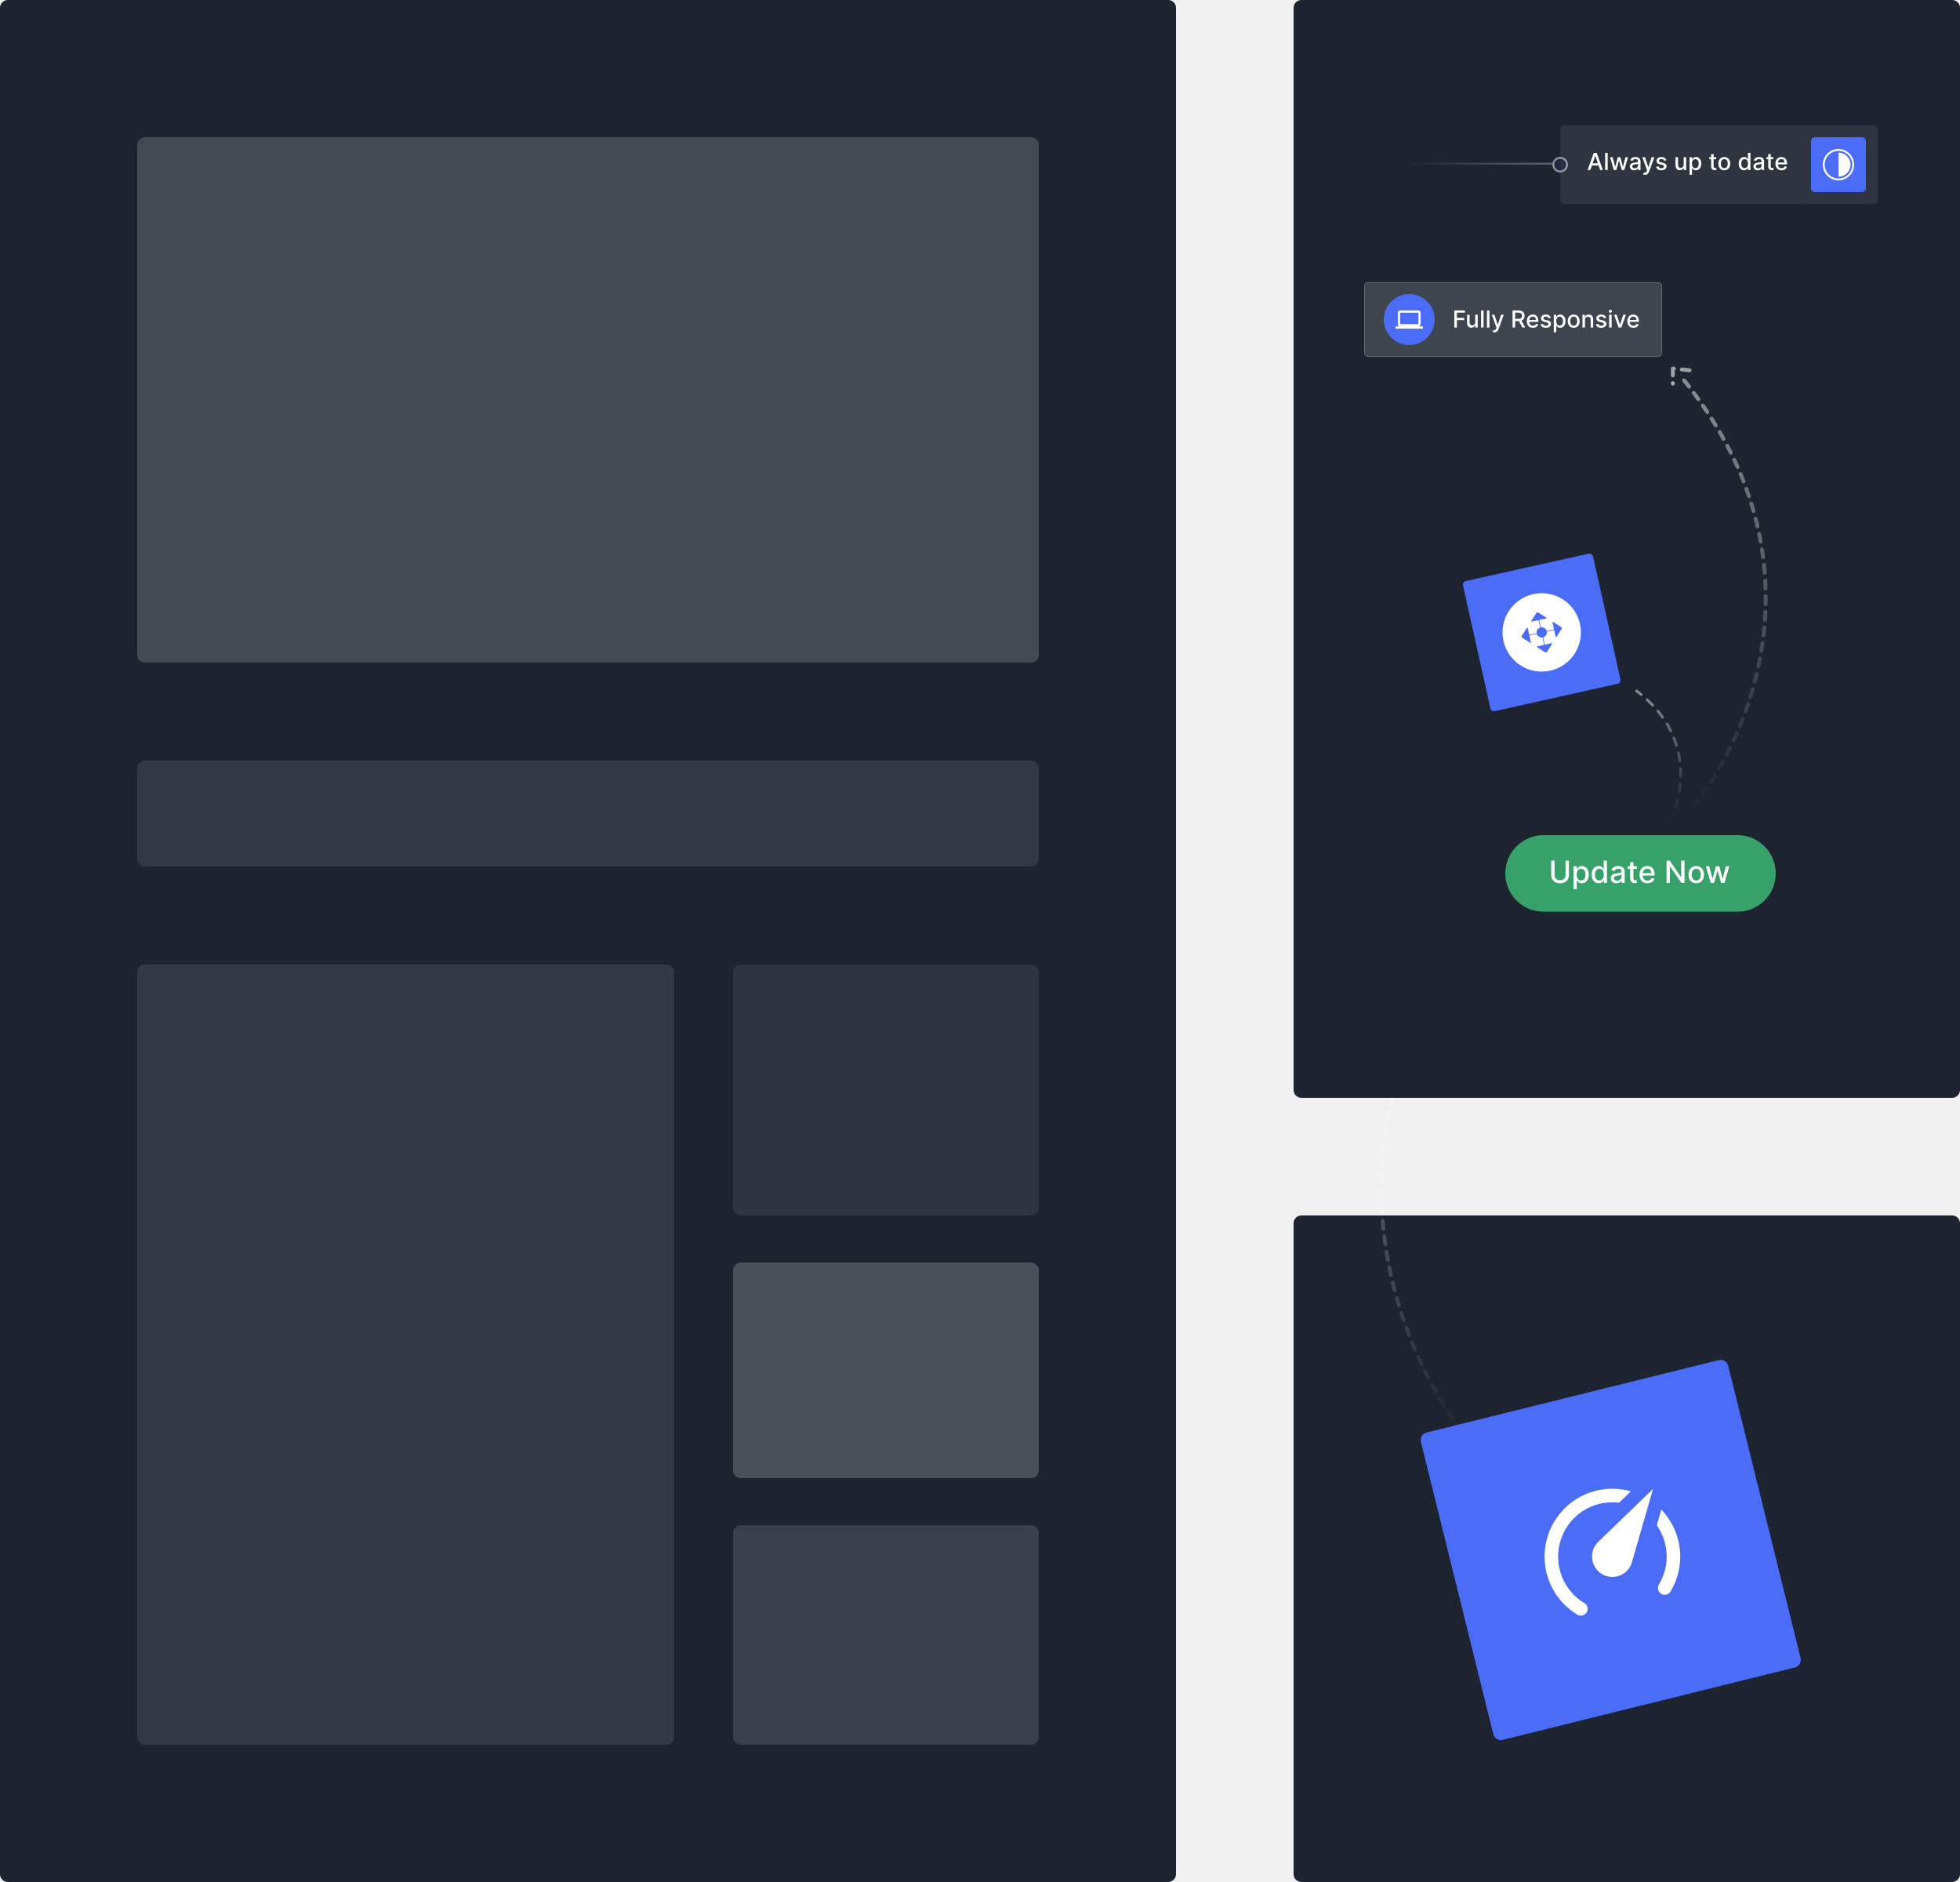
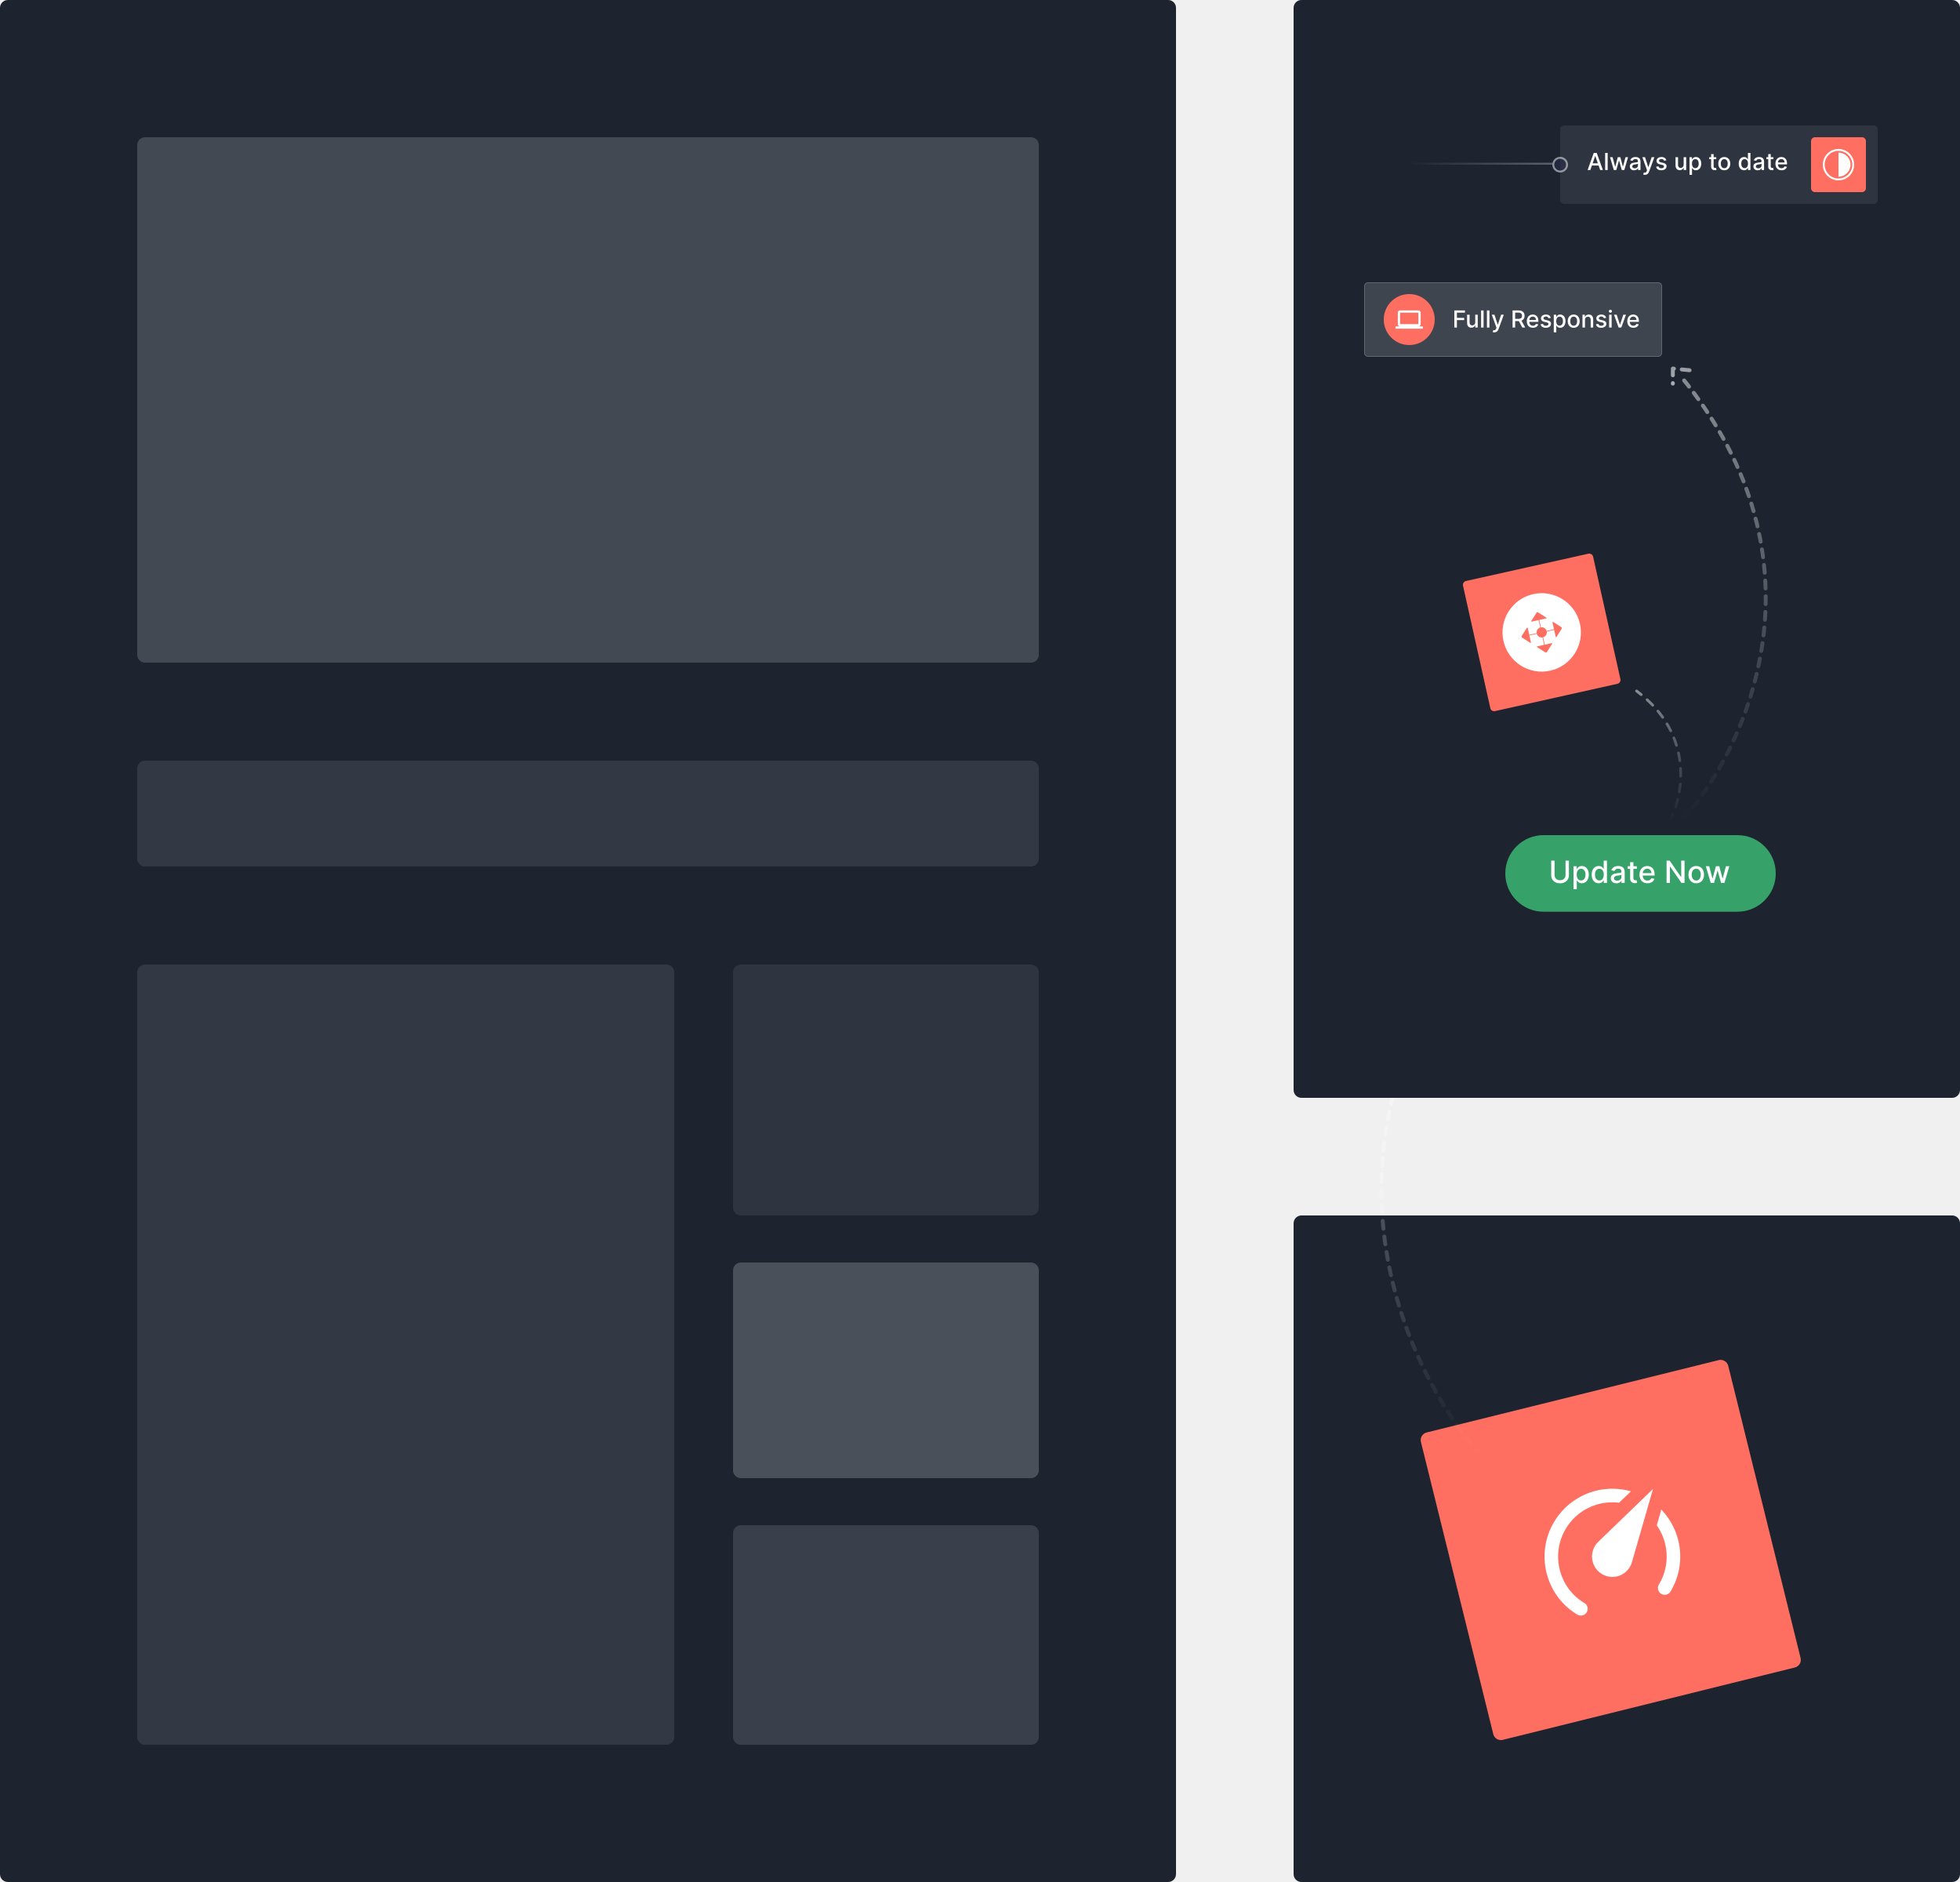
<svg xmlns="http://www.w3.org/2000/svg" width="500" height="480" viewBox="0 0 500 480" fill="none">
  <rect x="330" y="310" width="170" height="170" rx="2" fill="#1D2430" />
-   <rect x="362" y="365.831" width="80.765" height="80.765" rx="2" transform="rotate(-13.9128 362 365.831)" fill="#4A6CF7" />
+   <rect x="362" y="365.831" width="80.765" height="80.765" rx="2" transform="rotate(-13.9128 362 365.831)" fill="#FF6F61" />
  <path d="M412.572 402.039C411.235 402.37 409.822 402.156 408.643 401.445C407.464 400.734 406.615 399.584 406.284 398.247C405.818 396.366 406.435 394.466 407.718 393.239L421.691 379.757L416.388 398.152C415.956 400.006 414.538 401.552 412.572 402.039ZM407.162 380.2C410.203 379.447 413.25 379.583 416.061 380.349L413.037 383.256C411.434 383.047 409.675 383.144 407.995 383.56C404.43 384.443 401.363 386.705 399.467 389.85C397.571 392.995 397.002 396.764 397.884 400.328C398.804 404.041 401.131 407.03 404.167 408.846L404.183 408.842C405.001 409.334 405.263 410.393 404.77 411.21C404.277 412.028 403.202 412.294 402.389 411.818C398.595 409.531 395.673 405.797 394.525 401.16C393.421 396.705 394.132 391.994 396.502 388.063C398.873 384.132 402.707 381.304 407.162 380.2ZM428.123 392.838C429.271 397.474 428.43 402.14 426.143 405.934C425.646 406.735 424.587 406.997 423.77 406.504C422.952 406.011 422.69 404.953 423.183 404.135C425.016 401.096 425.683 397.382 424.763 393.67C424.347 391.99 423.612 390.389 422.649 389.023L423.808 384.992C425.826 387.166 427.365 389.78 428.123 392.838Z" fill="white" />
  <rect width="300" height="480" rx="2" fill="#1D2430" />
  <rect x="35" y="35" width="230" height="134" rx="2" fill="white" fill-opacity="0.17" />
  <rect opacity="0.1" x="35" y="194" width="230" height="27" rx="2" fill="white" />
  <rect opacity="0.1" x="35" y="246" width="137" height="199" rx="2" fill="white" />
  <rect opacity="0.08" x="187" y="246" width="78" height="64" rx="2" fill="white" />
  <rect opacity="0.2" x="187" y="322" width="78" height="55" rx="2" fill="white" />
  <rect opacity="0.2" x="187" y="389" width="78" height="56" rx="2" fill="white" fill-opacity="0.65" />
  <path d="M377.795 371.295C358.482 349.772 331.574 292.451 378.448 235.357" stroke="url(#paint0_linear_50_445)" stroke-linecap="round" stroke-linejoin="round" stroke-dasharray="2 2" />
  <path d="M375.753 233.513L380.883 233V237.617" stroke="url(#paint1_linear_50_445)" stroke-linecap="round" stroke-linejoin="round" stroke-dasharray="2 2" />
  <rect x="330" width="170" height="280" rx="2" fill="#1D2430" />
  <rect x="384" y="213" width="69" height="19.528" rx="9.764" fill="#36A269" />
  <path d="M399.37 219.509V223.177C399.37 223.948 398.838 224.502 397.972 224.502C397.109 224.502 396.574 223.948 396.574 223.177V219.509H395.717V223.246C395.717 224.439 396.61 225.285 397.972 225.285C399.334 225.285 400.23 224.439 400.23 223.246V219.509H399.37Z" fill="white" />
  <path d="M401.41 226.788H402.239V224.527H402.289C402.439 224.799 402.744 225.274 403.521 225.274C404.553 225.274 405.302 224.447 405.302 223.068C405.302 221.687 404.541 220.874 403.512 220.874C402.722 220.874 402.436 221.357 402.289 221.62H402.22V220.93H401.41V226.788ZM402.222 223.06C402.222 222.17 402.611 221.579 403.335 221.579C404.087 221.579 404.464 222.214 404.464 223.06C404.464 223.914 404.075 224.566 403.335 224.566C402.622 224.566 402.222 223.956 402.222 223.06Z" fill="white" />
  <path d="M407.826 225.274C408.602 225.274 408.908 224.799 409.057 224.527H409.127V225.19H409.937V219.509H409.107V221.62H409.057C408.908 221.357 408.625 220.874 407.831 220.874C406.802 220.874 406.045 221.687 406.045 223.068C406.045 224.447 406.791 225.274 407.826 225.274ZM408.009 224.566C407.268 224.566 406.883 223.914 406.883 223.06C406.883 222.214 407.26 221.579 408.009 221.579C408.733 221.579 409.121 222.17 409.121 223.06C409.121 223.956 408.725 224.566 408.009 224.566Z" fill="white" />
  <path d="M412.36 225.285C413.065 225.285 413.462 224.927 413.62 224.608H413.653V225.19H414.463V222.361C414.463 221.121 413.487 220.874 412.81 220.874C412.039 220.874 411.329 221.185 411.051 221.962L411.831 222.139C411.953 221.837 412.263 221.545 412.821 221.545C413.356 221.545 413.631 221.826 413.631 222.308V222.328C413.631 222.63 413.32 222.624 412.555 222.713C411.747 222.808 410.921 223.018 410.921 223.986C410.921 224.824 411.55 225.285 412.36 225.285ZM412.541 224.619C412.072 224.619 411.734 224.408 411.734 223.998C411.734 223.554 412.127 223.396 412.607 223.332C412.876 223.296 413.514 223.224 413.634 223.104V223.654C413.634 224.158 413.231 224.619 412.541 224.619Z" fill="white" />
  <path d="M417.557 220.93H416.683V219.909H415.853V220.93H415.229V221.595H415.853V224.111C415.851 224.885 416.442 225.26 417.096 225.246C417.36 225.243 417.537 225.193 417.634 225.157L417.485 224.472C417.429 224.483 417.326 224.508 417.193 224.508C416.924 224.508 416.683 224.419 416.683 223.939V221.595H417.557V220.93Z" fill="white" />
  <path d="M420.265 225.276C421.194 225.276 421.851 224.819 422.04 224.125L421.255 223.984C421.105 224.386 420.745 224.591 420.273 224.591C419.563 224.591 419.086 224.131 419.064 223.31H422.093V223.016C422.093 221.476 421.172 220.874 420.206 220.874C419.019 220.874 418.237 221.778 418.237 223.088C418.237 224.411 419.008 225.276 420.265 225.276ZM419.066 222.688C419.1 222.084 419.538 221.559 420.212 221.559C420.856 221.559 421.277 222.036 421.28 222.688H419.066Z" fill="white" />
  <path d="M429.732 219.509H428.883V223.681H428.83L425.94 219.509H425.147V225.19H426.004V221.024H426.057L428.944 225.19H429.732V219.509Z" fill="white" />
  <path d="M432.71 225.276C433.912 225.276 434.697 224.397 434.697 223.079C434.697 221.753 433.912 220.874 432.71 220.874C431.509 220.874 430.724 221.753 430.724 223.079C430.724 224.397 431.509 225.276 432.71 225.276ZM432.713 224.58C431.928 224.58 431.562 223.895 431.562 223.077C431.562 222.261 431.928 221.568 432.713 221.568C433.493 221.568 433.859 222.261 433.859 223.077C433.859 223.895 433.493 224.58 432.713 224.58Z" fill="white" />
  <path d="M436.416 225.19H437.26L438.125 222.114H438.189L439.054 225.19H439.9L441.151 220.93H440.294L439.465 224.045H439.423L438.591 220.93H437.734L436.896 224.059H436.855L436.02 220.93H435.163L436.416 225.19Z" fill="white" />
  <path d="M429.313 209C445.373 191.102 467.749 143.437 428.77 95.96" stroke="url(#paint2_linear_50_445)" stroke-linecap="round" stroke-linejoin="round" stroke-dasharray="2 2" />
  <path d="M431.011 94.427L426.746 94V97.839" stroke="url(#paint3_linear_50_445)" stroke-linecap="round" stroke-linejoin="round" stroke-dasharray="2 2" />
  <path d="M425.919 209.552C429.35 203.094 432.466 187.389 417.488 176.228" stroke="url(#paint4_linear_50_445)" stroke-width="0.7" stroke-linecap="round" stroke-linejoin="round" stroke-dasharray="2 2" />
  <rect x="348" y="72" width="76" height="19" rx="1" fill="white" fill-opacity="0.15" />
  <rect x="348.1" y="72.1" width="75.8" height="18.8" rx="0.9" stroke="white" stroke-opacity="0.19" stroke-width="0.2" />
  <path d="M371 83.538H371.658V81.636H373.512V81.071H371.658V79.742H373.706V79.175H371V83.538Z" fill="white" />
  <path d="M376.333 82.181C376.335 82.737 375.921 83.001 375.563 83.001C375.169 83.001 374.896 82.716 374.896 82.271V80.266H374.259V82.347C374.259 83.159 374.705 83.581 375.333 83.581C375.825 83.581 376.16 83.321 376.311 82.972H376.345V83.538H376.972V80.266H376.333V82.181Z" fill="white" />
  <path d="M378.465 79.175H377.828V83.538H378.465V79.175Z" fill="white" />
  <path d="M379.959 79.175H379.322V83.538H379.959V79.175Z" fill="white" />
  <path d="M381.219 84.766C381.745 84.766 382.077 84.491 382.267 83.975L383.62 80.272L382.932 80.266L382.103 82.805H382.069L381.24 80.266H380.558L381.756 83.581L381.677 83.798C381.515 84.233 381.287 84.269 380.938 84.173L380.784 84.695C380.861 84.729 381.027 84.766 381.219 84.766Z" fill="white" />
  <path d="M385.859 83.538H386.518V81.887H387.413C387.428 81.887 387.44 81.887 387.455 81.887L388.342 83.538H389.092L388.124 81.772C388.659 81.574 388.925 81.129 388.925 80.543C388.925 79.739 388.427 79.175 387.415 79.175H385.859V83.538ZM386.518 81.32V79.739H387.344C387.994 79.739 388.263 80.048 388.263 80.543C388.263 81.035 387.994 81.32 387.353 81.32H386.518Z" fill="white" />
  <path d="M391.045 83.604C391.759 83.604 392.264 83.253 392.409 82.72L391.806 82.612C391.691 82.921 391.414 83.078 391.051 83.078C390.506 83.078 390.139 82.724 390.122 82.094H392.449V81.868C392.449 80.685 391.742 80.223 391 80.223C390.088 80.223 389.487 80.918 389.487 81.923C389.487 82.94 390.08 83.604 391.045 83.604ZM390.124 81.617C390.15 81.152 390.487 80.749 391.004 80.749C391.499 80.749 391.823 81.116 391.825 81.617H390.124Z" fill="white" />
  <path d="M395.608 81.065C395.476 80.555 395.078 80.223 394.37 80.223C393.631 80.223 393.107 80.613 393.107 81.192C393.107 81.657 393.388 81.966 394.002 82.102L394.556 82.224C394.871 82.294 395.018 82.435 395.018 82.639C395.018 82.893 394.748 83.091 394.33 83.091C393.949 83.091 393.703 82.927 393.627 82.605L393.011 82.699C393.118 83.278 393.599 83.604 394.334 83.604C395.125 83.604 395.672 83.185 395.672 82.592C395.672 82.13 395.378 81.844 394.777 81.706L394.257 81.587C393.897 81.501 393.742 81.38 393.744 81.158C393.742 80.907 394.015 80.728 394.377 80.728C394.773 80.728 394.956 80.947 395.031 81.167L395.608 81.065Z" fill="white" />
  <path d="M396.373 84.766H397.01V83.029H397.048C397.163 83.238 397.398 83.602 397.994 83.602C398.787 83.602 399.362 82.967 399.362 81.908C399.362 80.847 398.778 80.223 397.988 80.223C397.381 80.223 397.161 80.594 397.048 80.796H396.995V80.266H396.373V84.766ZM396.997 81.902C396.997 81.218 397.295 80.764 397.851 80.764C398.429 80.764 398.719 81.252 398.719 81.902C398.719 82.558 398.42 83.059 397.851 83.059C397.304 83.059 396.997 82.59 396.997 81.902Z" fill="white" />
  <path d="M401.454 83.604C402.377 83.604 402.98 82.929 402.98 81.917C402.98 80.898 402.377 80.223 401.454 80.223C400.532 80.223 399.929 80.898 399.929 81.917C399.929 82.929 400.532 83.604 401.454 83.604ZM401.456 83.07C400.854 83.07 400.572 82.543 400.572 81.915C400.572 81.288 400.854 80.756 401.456 80.756C402.055 80.756 402.336 81.288 402.336 81.915C402.336 82.543 402.055 83.07 401.456 83.07Z" fill="white" />
  <path d="M404.328 81.595C404.328 81.073 404.648 80.775 405.091 80.775C405.523 80.775 405.786 81.058 405.786 81.533V83.538H406.423V81.457C406.423 80.647 405.977 80.223 405.308 80.223C404.816 80.223 404.494 80.451 404.343 80.798H404.303V80.266H403.691V83.538H404.328V81.595Z" fill="white" />
  <path d="M409.729 81.065C409.597 80.555 409.199 80.223 408.491 80.223C407.752 80.223 407.228 80.613 407.228 81.192C407.228 81.657 407.509 81.966 408.123 82.102L408.677 82.224C408.992 82.294 409.139 82.435 409.139 82.639C409.139 82.893 408.869 83.091 408.451 83.091C408.07 83.091 407.825 82.927 407.748 82.605L407.132 82.699C407.239 83.278 407.72 83.604 408.455 83.604C409.246 83.604 409.793 83.185 409.793 82.592C409.793 82.13 409.499 81.844 408.898 81.706L408.379 81.587C408.018 81.501 407.863 81.38 407.865 81.158C407.863 80.907 408.136 80.728 408.498 80.728C408.894 80.728 409.077 80.947 409.152 81.167L409.729 81.065Z" fill="white" />
  <path d="M410.494 83.538H411.131V80.266H410.494V83.538ZM410.816 79.761C411.035 79.761 411.218 79.59 411.218 79.381C411.218 79.173 411.035 79 410.816 79C410.594 79 410.413 79.173 410.413 79.381C410.413 79.59 410.594 79.761 410.816 79.761Z" fill="white" />
  <path d="M414.788 80.266H414.104L413.277 82.784H413.243L412.414 80.266H411.73L412.919 83.538H413.601L414.788 80.266Z" fill="white" />
  <path d="M416.68 83.604C417.393 83.604 417.898 83.253 418.043 82.72L417.44 82.612C417.325 82.921 417.048 83.078 416.686 83.078C416.141 83.078 415.774 82.724 415.757 82.094H418.084V81.868C418.084 80.685 417.376 80.223 416.635 80.223C415.723 80.223 415.122 80.918 415.122 81.923C415.122 82.94 415.714 83.604 416.68 83.604ZM415.759 81.617C415.785 81.152 416.121 80.749 416.639 80.749C417.134 80.749 417.457 81.116 417.46 81.617H415.759Z" fill="white" />
-   <circle cx="359.5" cy="81.5" r="6.5" fill="#4A6CF7" />
+   <circle cx="359.5" cy="81.5" r="6.5" fill="#FF6F61" />
  <path d="M357.167 79.75H361.833V82.667H357.167V79.75ZM361.833 83.25C361.988 83.25 362.136 83.189 362.246 83.079C362.355 82.97 362.417 82.821 362.417 82.667V79.75C362.417 79.426 362.154 79.167 361.833 79.167H357.167C356.843 79.167 356.583 79.426 356.583 79.75V82.667C356.583 82.821 356.645 82.97 356.754 83.079C356.864 83.189 357.012 83.25 357.167 83.25H356V83.833H363V83.25H361.833Z" fill="white" />
-   <rect x="373" y="148.4" width="34" height="34" rx="1" transform="rotate(-12.5713 373 148.4)" fill="#4A6CF7" />
+   <rect x="373" y="148.4" width="34" height="34" rx="1" transform="rotate(-12.5713 373 148.4)" fill="#FF6F61" />
  <circle cx="393.293" cy="161.293" r="10" transform="rotate(-12.5713 393.293 161.293)" fill="white" />
  <g clip-path="url(#clip0_50_445)">
-     <path d="M398.281 159.94L396.256 158.654C396.106 158.558 396.015 158.621 396.054 158.796L396.433 160.496L394.539 160.919C394.355 160.293 393.738 159.901 393.094 160L392.675 158.119L394.375 157.74C394.55 157.701 394.569 157.593 394.418 157.497L392.393 156.21C392.242 156.115 392.043 156.159 391.948 156.309L390.661 158.335C390.565 158.485 390.629 158.576 390.803 158.537L392.504 158.158L392.923 160.037C392.298 160.222 391.905 160.838 392.005 161.483L390.111 161.905L389.732 160.206C389.693 160.031 389.584 160.012 389.489 160.163L388.202 162.188C388.106 162.338 388.151 162.538 388.301 162.633L390.326 163.92C390.477 164.015 390.567 163.952 390.528 163.778L390.149 162.076L392.04 161.654C392.225 162.279 392.842 162.672 393.486 162.572L393.908 164.464L392.208 164.843C392.034 164.882 392.015 164.991 392.165 165.086L394.191 166.373C394.341 166.468 394.54 166.424 394.636 166.274L395.923 164.248C396.018 164.098 395.955 164.007 395.78 164.046L394.082 164.425L393.661 162.536C394.286 162.351 394.678 161.735 394.579 161.091L396.471 160.669L396.85 162.369C396.889 162.544 396.997 162.563 397.093 162.412L398.38 160.387C398.476 160.236 398.432 160.036 398.281 159.94Z" fill="#4A6CF7" />
+     <path d="M398.281 159.94L396.256 158.654C396.106 158.558 396.015 158.621 396.054 158.796L396.433 160.496L394.539 160.919C394.355 160.293 393.738 159.901 393.094 160L392.675 158.119L394.375 157.74C394.55 157.701 394.569 157.593 394.418 157.497L392.393 156.21C392.242 156.115 392.043 156.159 391.948 156.309L390.661 158.335C390.565 158.485 390.629 158.576 390.803 158.537L392.504 158.158L392.923 160.037C392.298 160.222 391.905 160.838 392.005 161.483L390.111 161.905L389.732 160.206C389.693 160.031 389.584 160.012 389.489 160.163L388.202 162.188C388.106 162.338 388.151 162.538 388.301 162.633L390.326 163.92C390.477 164.015 390.567 163.952 390.528 163.778L390.149 162.076L392.04 161.654C392.225 162.279 392.842 162.672 393.486 162.572L393.908 164.464L392.208 164.843C392.034 164.882 392.015 164.991 392.165 165.086L394.191 166.373C394.341 166.468 394.54 166.424 394.636 166.274L395.923 164.248C396.018 164.098 395.955 164.007 395.78 164.046L394.082 164.425L393.661 162.536C394.286 162.351 394.678 161.735 394.579 161.091L396.471 160.669L396.85 162.369C396.889 162.544 396.997 162.563 397.093 162.412L398.38 160.387C398.476 160.236 398.432 160.036 398.281 159.94Z" fill="#FF6F61" />
  </g>
  <g opacity="0.08">
    <rect x="398" y="32" width="81" height="20" rx="1" fill="white" />
    <rect x="398.1" y="32.1" width="80.8" height="19.8" rx="0.9" stroke="white" stroke-opacity="0.19" stroke-width="0.2" />
  </g>
-   <rect x="462" y="35" width="14" height="14" rx="1" fill="#4A6CF7" />
+   <rect x="462" y="35" width="14" height="14" rx="1" fill="#FF6F61" />
  <path d="M468.998 38C466.791 38 465 39.791 465 41.998C465 44.209 466.791 46 468.998 46C471.209 46 473 44.209 473 41.998C473 39.791 471.209 38 468.998 38ZM469 45.524C467.054 45.524 465.476 43.946 465.476 42C465.476 40.054 467.054 38.476 469 38.476C470.946 38.476 472.524 40.054 472.524 42C472.524 43.946 470.946 45.524 469 45.524ZM469 38.928V45.069C470.694 45.069 472.071 43.692 472.071 41.998C472.071 40.308 470.694 38.928 469 38.928Z" fill="white" />
  <path d="M405.699 43.364L406.099 42.209H407.804L408.202 43.364H408.901L407.331 39H406.57L405 43.364H405.699ZM406.291 41.655L406.935 39.793H406.969L407.612 41.655H406.291Z" fill="white" />
  <path d="M410.117 39H409.48V43.364H410.117V39Z" fill="white" />
  <path d="M411.684 43.364H412.332L412.996 41.001H413.045L413.71 43.364H414.36L415.321 40.091H414.663L414.026 42.484H413.994L413.354 40.091H412.696L412.053 42.494H412.021L411.379 40.091H410.721L411.684 43.364Z" fill="white" />
  <path d="M416.878 43.436C417.419 43.436 417.724 43.161 417.845 42.916H417.871V43.364H418.493V41.19C418.493 40.238 417.743 40.048 417.223 40.048C416.631 40.048 416.085 40.287 415.872 40.883L416.471 41.02C416.565 40.788 416.803 40.564 417.232 40.564C417.643 40.564 417.854 40.779 417.854 41.15V41.165C417.854 41.397 417.615 41.393 417.027 41.461C416.407 41.533 415.772 41.695 415.772 42.439C415.772 43.082 416.256 43.436 416.878 43.436ZM417.017 42.925C416.656 42.925 416.396 42.763 416.396 42.447C416.396 42.106 416.699 41.985 417.068 41.936C417.274 41.908 417.764 41.853 417.856 41.761V42.183C417.856 42.571 417.547 42.925 417.017 42.925Z" fill="white" />
  <path d="M419.627 44.591C420.153 44.591 420.486 44.316 420.675 43.8L422.028 40.097L421.34 40.091L420.511 42.631H420.477L419.648 40.091H418.967L420.164 43.406L420.085 43.624C419.923 44.058 419.695 44.094 419.346 43.999L419.192 44.521C419.269 44.555 419.435 44.591 419.627 44.591Z" fill="white" />
  <path d="M425.081 40.89C424.949 40.381 424.551 40.048 423.843 40.048C423.104 40.048 422.58 40.438 422.58 41.018C422.58 41.482 422.861 41.791 423.475 41.928L424.029 42.049C424.344 42.119 424.491 42.26 424.491 42.465C424.491 42.718 424.22 42.916 423.803 42.916C423.421 42.916 423.176 42.752 423.1 42.43L422.484 42.524C422.59 43.104 423.072 43.43 423.807 43.43C424.597 43.43 425.145 43.01 425.145 42.418C425.145 41.955 424.851 41.67 424.25 41.531L423.73 41.412C423.37 41.327 423.215 41.205 423.217 40.984C423.215 40.732 423.487 40.553 423.85 40.553C424.246 40.553 424.429 40.773 424.504 40.992L425.081 40.89Z" fill="white" />
  <path d="M429.507 42.006C429.509 42.562 429.095 42.827 428.737 42.827C428.343 42.827 428.07 42.541 428.07 42.096V40.091H427.433V42.173C427.433 42.984 427.879 43.406 428.507 43.406C428.999 43.406 429.334 43.146 429.485 42.797H429.519V43.364H430.146V40.091H429.507V42.006Z" fill="white" />
  <path d="M431.002 44.591H431.639V42.854H431.677C431.792 43.063 432.027 43.428 432.623 43.428C433.416 43.428 433.991 42.793 433.991 41.734C433.991 40.673 433.407 40.048 432.617 40.048C432.01 40.048 431.79 40.419 431.677 40.621H431.624V40.091H431.002V44.591ZM431.626 41.727C431.626 41.043 431.924 40.59 432.48 40.59C433.058 40.59 433.348 41.077 433.348 41.727C433.348 42.383 433.049 42.884 432.48 42.884C431.933 42.884 431.626 42.416 431.626 41.727Z" fill="white" />
  <path d="M437.82 40.091H437.149V39.307H436.512V40.091H436.033V40.602H436.512V42.535C436.51 43.129 436.964 43.417 437.467 43.406C437.669 43.404 437.806 43.366 437.88 43.338L437.765 42.812C437.722 42.82 437.644 42.84 437.541 42.84C437.335 42.84 437.149 42.771 437.149 42.403V40.602H437.82V40.091Z" fill="white" />
  <path d="M439.869 43.43C440.791 43.43 441.394 42.754 441.394 41.742C441.394 40.724 440.791 40.048 439.869 40.048C438.946 40.048 438.343 40.724 438.343 41.742C438.343 42.754 438.946 43.43 439.869 43.43ZM439.871 42.895C439.268 42.895 438.987 42.369 438.987 41.74C438.987 41.114 439.268 40.581 439.871 40.581C440.469 40.581 440.751 41.114 440.751 41.74C440.751 42.369 440.469 42.895 439.871 42.895Z" fill="white" />
  <path d="M444.918 43.428C445.515 43.428 445.749 43.063 445.864 42.854H445.918V43.364H446.54V39H445.903V40.621H445.864C445.749 40.419 445.532 40.048 444.923 40.048C444.132 40.048 443.55 40.673 443.55 41.734C443.55 42.793 444.124 43.428 444.918 43.428ZM445.059 42.884C444.49 42.884 444.194 42.383 444.194 41.727C444.194 41.077 444.484 40.59 445.059 40.59C445.615 40.59 445.913 41.043 445.913 41.727C445.913 42.416 445.609 42.884 445.059 42.884Z" fill="white" />
  <path d="M448.401 43.436C448.943 43.436 449.247 43.161 449.369 42.916H449.394V43.364H450.017V41.19C450.017 40.238 449.267 40.048 448.747 40.048C448.154 40.048 447.609 40.287 447.396 40.883L447.994 41.02C448.088 40.788 448.327 40.564 448.755 40.564C449.166 40.564 449.377 40.779 449.377 41.15V41.165C449.377 41.397 449.139 41.393 448.551 41.461C447.931 41.533 447.296 41.695 447.296 42.439C447.296 43.082 447.779 43.436 448.401 43.436ZM448.54 42.925C448.18 42.925 447.92 42.763 447.92 42.447C447.92 42.106 448.222 41.985 448.591 41.936C448.798 41.908 449.288 41.853 449.379 41.761V42.183C449.379 42.571 449.07 42.925 448.54 42.925Z" fill="white" />
  <path d="M452.393 40.091H451.722V39.307H451.085V40.091H450.605V40.602H451.085V42.535C451.082 43.129 451.536 43.417 452.039 43.406C452.241 43.404 452.378 43.366 452.452 43.338L452.337 42.812C452.295 42.82 452.216 42.84 452.114 42.84C451.907 42.84 451.722 42.771 451.722 42.403V40.602H452.393V40.091Z" fill="white" />
  <path d="M454.473 43.43C455.187 43.43 455.692 43.078 455.836 42.545L455.233 42.437C455.118 42.746 454.841 42.903 454.479 42.903C453.934 42.903 453.567 42.55 453.55 41.919H455.877V41.693C455.877 40.511 455.17 40.048 454.428 40.048C453.516 40.048 452.915 40.743 452.915 41.749C452.915 42.765 453.508 43.43 454.473 43.43ZM453.552 41.442C453.578 40.977 453.915 40.575 454.432 40.575C454.927 40.575 455.251 40.941 455.253 41.442H453.552Z" fill="white" />
  <circle opacity="0.5" cx="398" cy="42" r="1.75" fill="#282C4D" stroke="white" stroke-width="0.5" />
  <line x1="347" y1="41.75" x2="396" y2="41.75" stroke="url(#paint5_linear_50_445)" stroke-width="0.5" />
  <defs>
    <linearGradient id="paint0_linear_50_445" x1="374.3" y1="234.975" x2="361.897" y2="369.833" gradientUnits="userSpaceOnUse">
      <stop stop-color="white" stop-opacity="0.48" />
      <stop offset="1" stop-color="white" stop-opacity="0" />
    </linearGradient>
    <linearGradient id="paint1_linear_50_445" x1="378.318" y1="233" x2="378.318" y2="237.617" gradientUnits="userSpaceOnUse">
      <stop stop-color="white" stop-opacity="0.55" />
      <stop offset="1" stop-color="white" stop-opacity="0.62" />
    </linearGradient>
    <linearGradient id="paint2_linear_50_445" x1="432.22" y1="95.642" x2="442.533" y2="207.784" gradientUnits="userSpaceOnUse">
      <stop stop-color="white" stop-opacity="0.48" />
      <stop offset="1" stop-color="white" stop-opacity="0" />
    </linearGradient>
    <linearGradient id="paint3_linear_50_445" x1="428.878" y1="94" x2="428.878" y2="97.839" gradientUnits="userSpaceOnUse">
      <stop stop-color="white" stop-opacity="0.55" />
      <stop offset="1" stop-color="white" stop-opacity="0.62" />
    </linearGradient>
    <linearGradient id="paint4_linear_50_445" x1="418.483" y1="175.882" x2="429.732" y2="208.225" gradientUnits="userSpaceOnUse">
      <stop stop-color="white" stop-opacity="0.48" />
      <stop offset="1" stop-color="white" stop-opacity="0" />
    </linearGradient>
    <linearGradient id="paint5_linear_50_445" x1="396" y1="42" x2="359.25" y2="42" gradientUnits="userSpaceOnUse">
      <stop stop-color="white" stop-opacity="0.28" />
      <stop offset="1" stop-color="white" stop-opacity="0" />
    </linearGradient>
    <clipPath id="clip0_50_445">
      <rect width="12" height="12" fill="white" transform="translate(386.13 156.742) rotate(-12.5713)" />
    </clipPath>
  </defs>
</svg>
